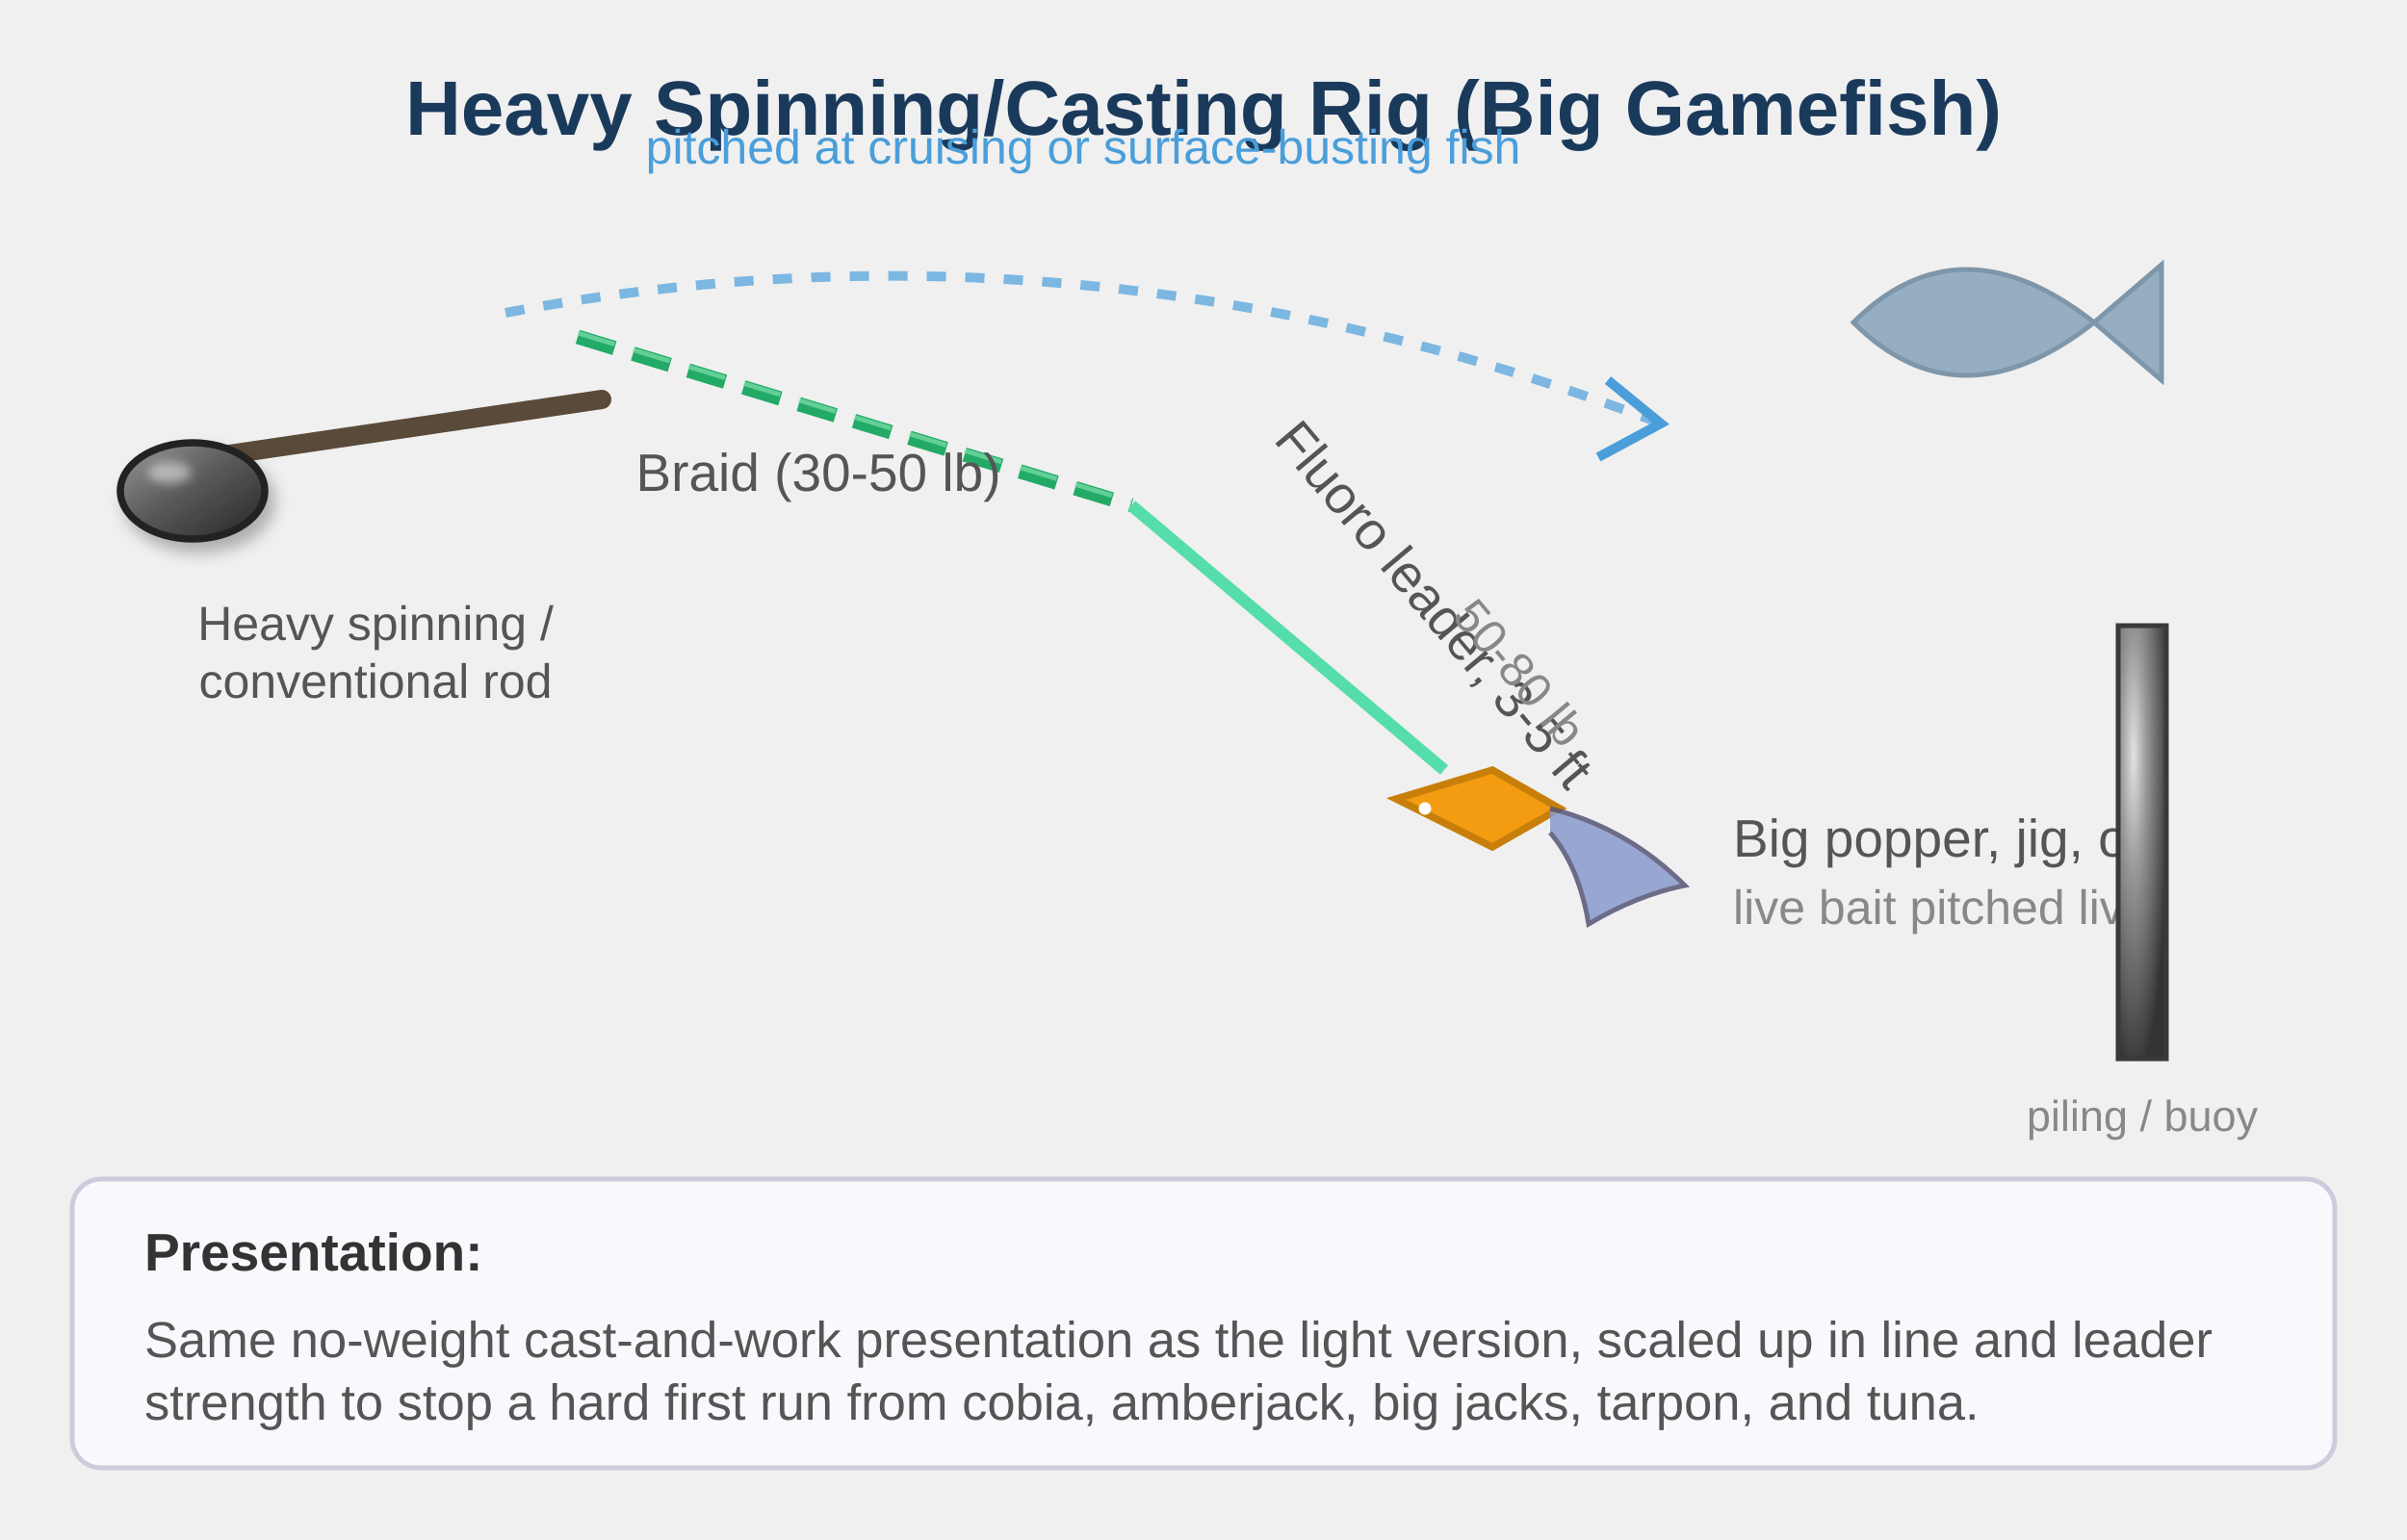
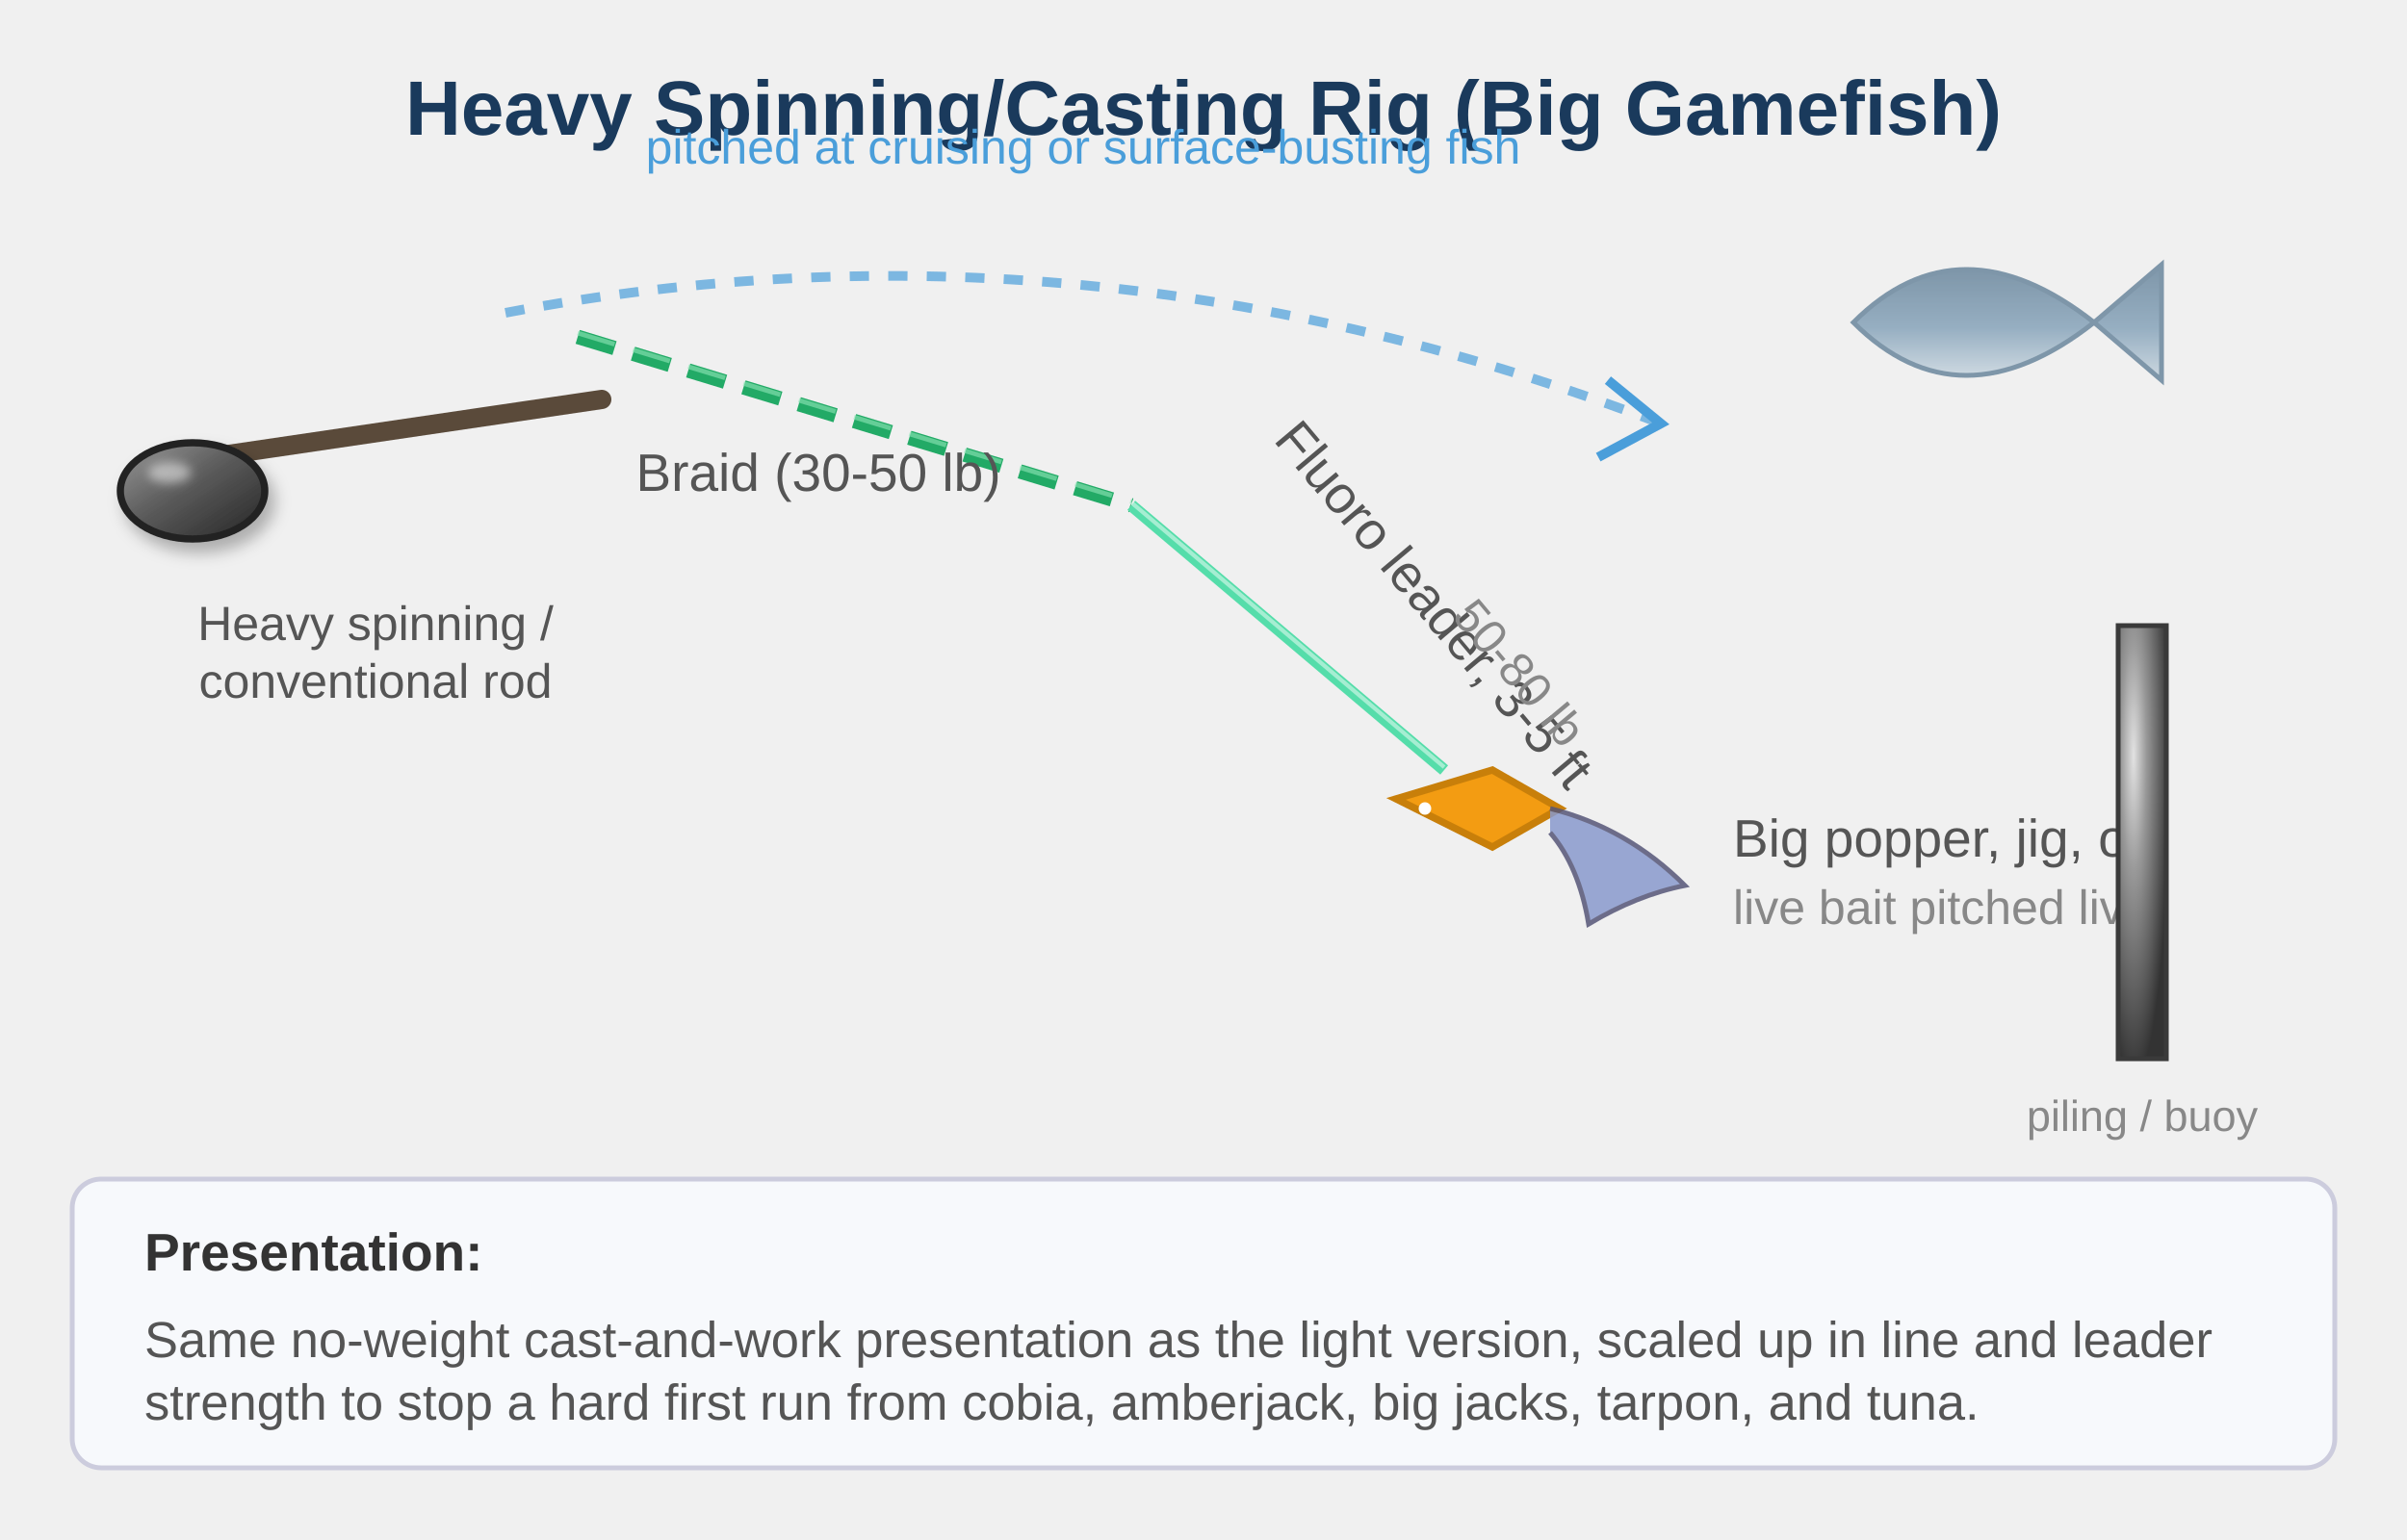
<svg xmlns="http://www.w3.org/2000/svg" viewBox="0 0 500 320" font-family="Arial, sans-serif">
+   <defs>
+     <linearGradient id="fishGrad_6f92ad" x1="0%" y1="0%" x2="0%" y2="100%">
+       <stop offset="0%" stop-color="#4d6f8a" />
+       <stop offset="55%" stop-color="#6f92ad" />
+       <stop offset="100%" stop-color="#beceda" />
+     </linearGradient>
+   </defs>
  <defs>
    <radialGradient id="baitGrad" cx="35%" cy="30%" r="75%">
      <stop offset="0%" stop-color="#ffe4c4" />
      <stop offset="45%" stop-color="#e8b48a" />
      <stop offset="100%" stop-color="#b5794a" />
    </radialGradient>
    <filter id="glossBlur" x="-60%" y="-60%" width="220%" height="220%">
      <feGaussianBlur stdDeviation="1.1" />
    </filter>
  </defs>
  <defs>
    <linearGradient id="steelGrad" x1="0%" y1="0%" x2="100%" y2="100%">
      <stop offset="0%" stop-color="#f2f2f2" />
      <stop offset="35%" stop-color="#b8b8b8" />
      <stop offset="70%" stop-color="#6e6e6e" />
      <stop offset="100%" stop-color="#3d3d3d" />
    </linearGradient>
    <linearGradient id="steelGradDark" x1="0%" y1="0%" x2="100%" y2="100%">
      <stop offset="0%" stop-color="#9a9a9a" />
      <stop offset="45%" stop-color="#5c5c5c" />
      <stop offset="100%" stop-color="#242424" />
    </linearGradient>
    <radialGradient id="leadGrad" cx="32%" cy="30%" r="75%">
      <stop offset="0%" stop-color="#e2e2e2" />
      <stop offset="35%" stop-color="#9a9a9a" />
      <stop offset="75%" stop-color="#5c5c5c" />
      <stop offset="100%" stop-color="#333333" />
    </radialGradient>
    <filter id="softShadow" x="-40%" y="-40%" width="180%" height="180%">
      <feDropShadow dx="1.4" dy="2.2" stdDeviation="1.6" flood-color="#000000" flood-opacity="0.28" />
    </filter>
  </defs>
  <text x="250" y="28" text-anchor="middle" font-size="16" font-weight="bold" fill="#1a3a5c">Heavy Spinning/Casting Rig (Big Gamefish)</text>
  <g transform="translate(30, 75)">
    <line x1="0" y1="22" x2="95" y2="8" stroke="#5a4a3a" stroke-width="4" stroke-linecap="round" />
    <ellipse cx="10" cy="27" rx="15" ry="10" fill="url(#steelGradDark)" stroke="#222222" stroke-width="1.5" filter="url(#softShadow)" />
    <ellipse cx="5.2" cy="23.2" rx="4.5" ry="2.2" fill="#ffffff" opacity="0.5" filter="url(#glossBlur)" />
    <text x="48" y="58" text-anchor="middle" font-size="10" fill="#555">Heavy spinning /</text>
    <text x="48" y="70" text-anchor="middle" font-size="10" fill="#555">conventional rod</text>
  </g>
  <path d="M105 65 Q225 42 345 88" fill="none" stroke="#4a9eda" stroke-width="2" stroke-dasharray="4,4" opacity="0.7" />
  <path d="M334 79 L345 88 L332 95" fill="none" stroke="#4a9eda" stroke-width="2" />
  <text x="225" y="34" text-anchor="middle" font-size="10" fill="#4a9eda">pitched at cruising or surface-busting fish</text>
  <line x1="120" y1="70" x2="235" y2="105" stroke="#2a6" stroke-width="3" stroke-dasharray="8,4" />
  <line x1="120" y1="69.2" x2="235" y2="104.2" stroke="#8fe6b8" stroke-width="0.96" stroke-dasharray="8,4" opacity="0.6" />
  <text x="170" y="102" text-anchor="middle" font-size="11" fill="#555">Braid (30-50 lb)</text>
  <line x1="235" y1="105" x2="300" y2="160" stroke="#5da" stroke-width="2.5" />
+   <line x1="235" y1="104.4" x2="300" y2="159.4" stroke="#e8fbf3" stroke-width="0.85" opacity="0.55" />
  <text x="295" y="128" text-anchor="middle" font-size="11" fill="#555" transform="rotate(50, 295, 128)">Fluoro leader, 3-5 ft</text>
  <text x="313" y="142" text-anchor="middle" font-size="10" fill="#888" transform="rotate(50, 313, 142)">50-80 lb</text>
  <g transform="translate(290, 160)">
    <path d="M0 6 L20 0 L34 8 L20 16 Z" fill="#f39c12" stroke="#c87f0a" stroke-width="1.5" />
    <circle cx="6" cy="8" r="1.3" fill="#fff" />
    <path d="M32 8 Q48 12 60 24 Q50 26 40 32 Q38 20 32 13" fill="#89c" stroke="#557" stroke-width="1" opacity="0.85" />
    <text x="70" y="18" font-size="11" fill="#555">Big popper, jig, or</text>
    <text x="70" y="32" font-size="10" fill="#888">live bait pitched live</text>
  </g>
  <g transform="translate(385, 55)" opacity="0.7">
-     <path d="M0 12 Q22 -10 50 12 Q22 34 0 12 Z" fill="#6f92ad" stroke="#4d6f8a" stroke-width="1" />
-     <path d="M50 12 L64 0 L64 24 Z" fill="#6f92ad" stroke="#4d6f8a" stroke-width="1" />
+     <path d="M0 12 Q22 -10 50 12 Q22 34 0 12 Z" fill="url(#fishGrad_6f92ad)" stroke="#4d6f8a" stroke-width="1" />
+     <path d="M50 12 L64 0 L64 24 Z" fill="url(#fishGrad_6f92ad)" stroke="#4d6f8a" stroke-width="1" />
  </g>
  <rect x="440" y="130" width="10" height="90" fill="url(#leadGrad)" stroke="#3a3a3a" stroke-width="1" />
  <text x="445" y="235" text-anchor="middle" font-size="9" fill="#888">piling / buoy</text>
  <rect x="15" y="245" width="470" height="60" rx="6" fill="#f7f9fc" stroke="#ccd" stroke-width="1" />
  <text x="30" y="264" font-size="11" fill="#333" font-weight="bold">Presentation:</text>
  <text x="30" y="282" font-size="10.5" fill="#555">Same no-weight cast-and-work presentation as the light version, scaled up in line and leader</text>
  <text x="30" y="295" font-size="10.5" fill="#555">strength to stop a hard first run from cobia, amberjack, big jacks, tarpon, and tuna.</text>
</svg>
